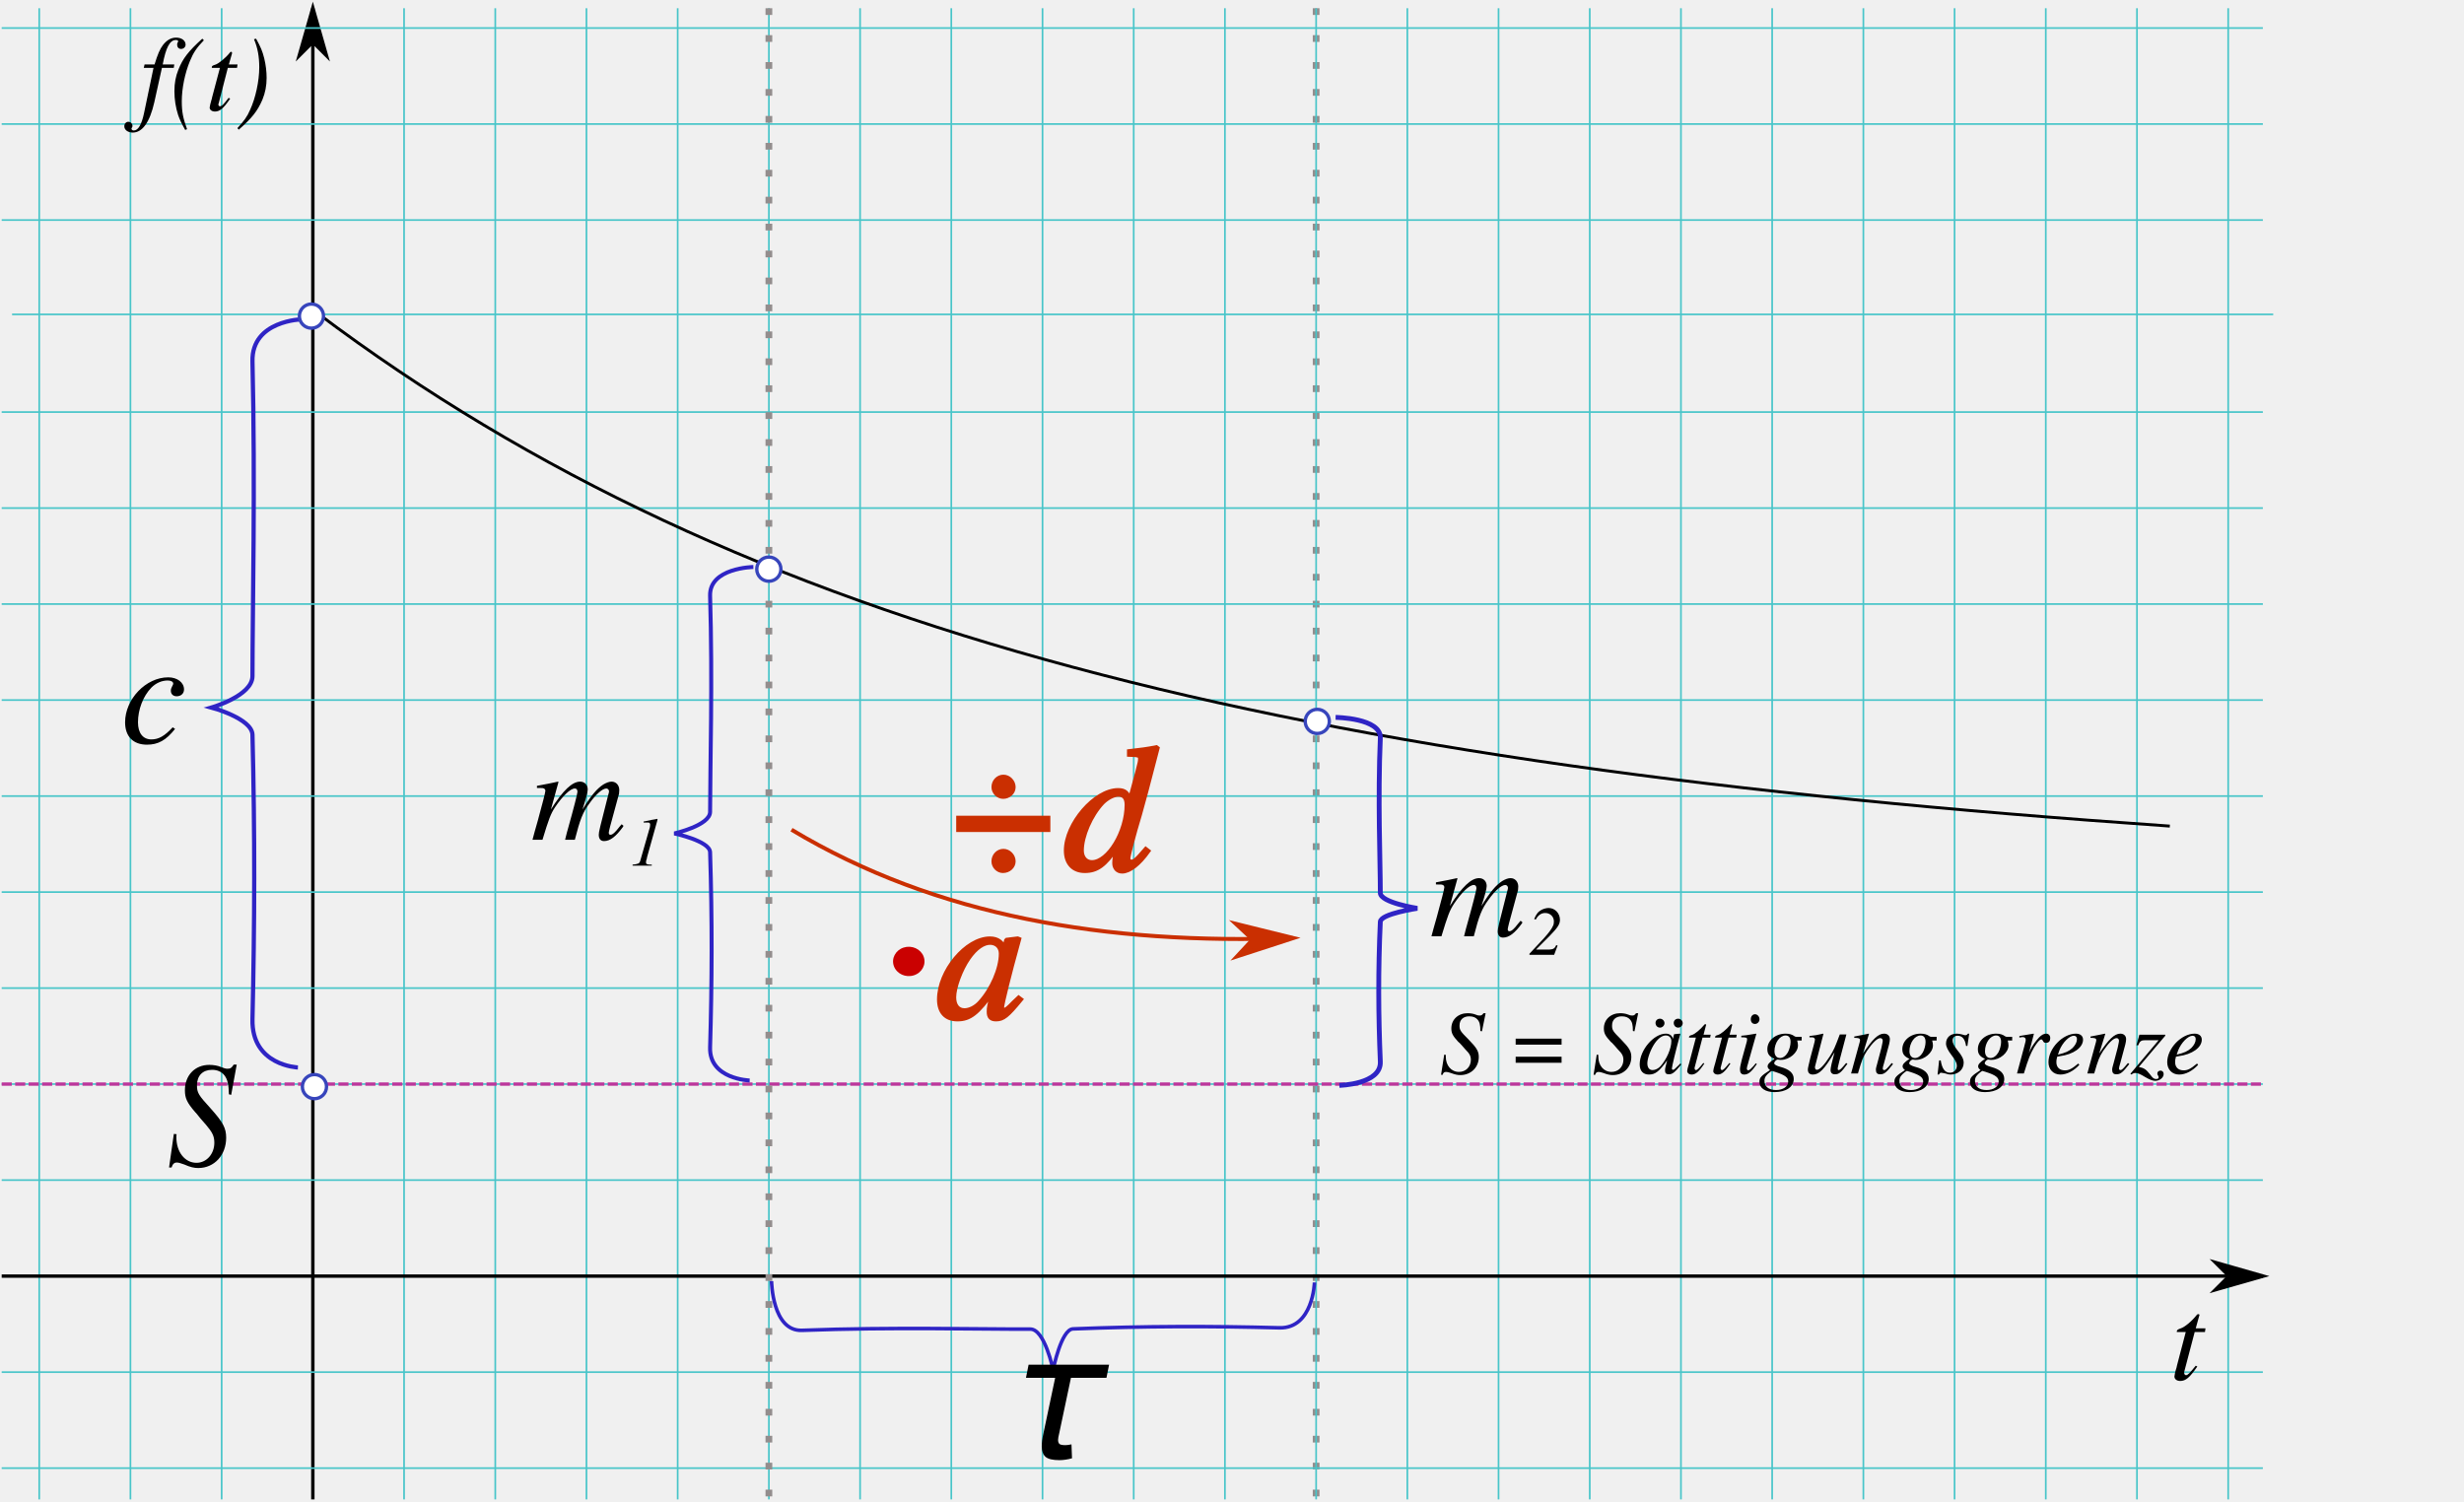
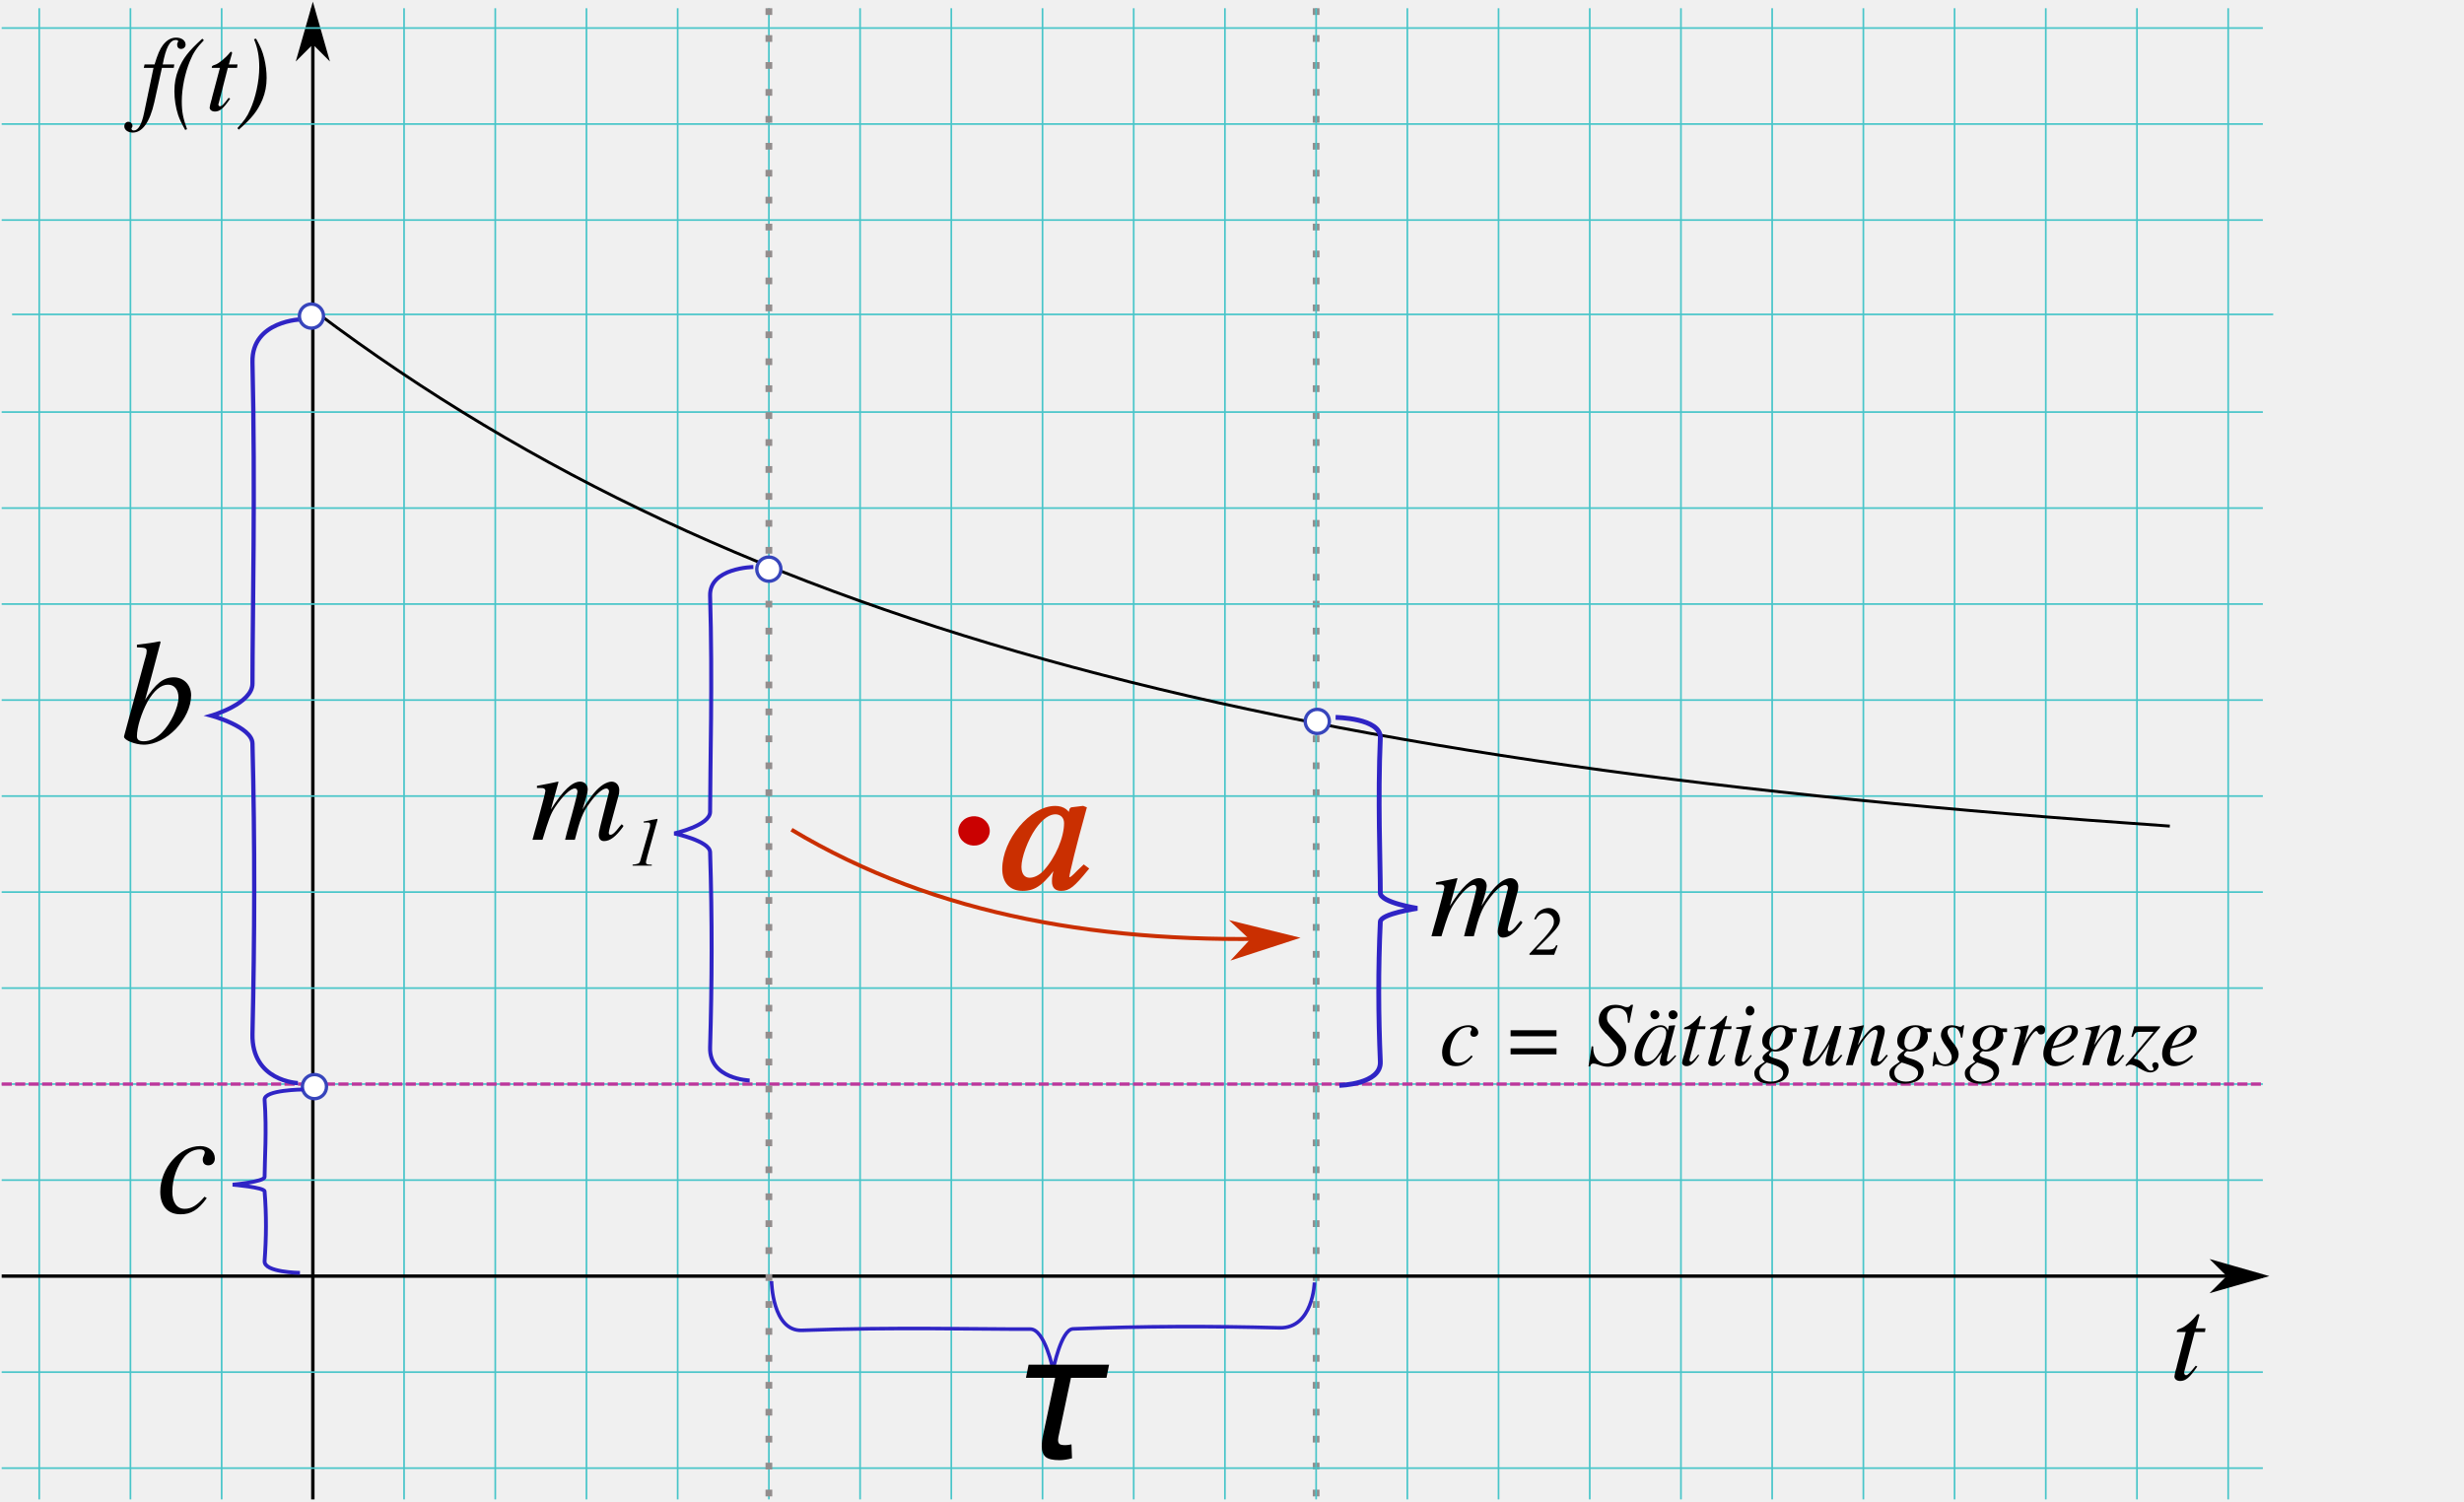
<svg xmlns="http://www.w3.org/2000/svg" width="146.361mm" height="89.167mm" viewBox="0 0 146.361 89.167" version="1.1" id="svg8">
  <defs id="defs2">
    <marker orient="auto" refY="0" refX="0" id="Arrow1Lstart" style="overflow:visible">
      <path id="path4824" d="M 0,0 5,-5 -12.5,0 5,5 Z" style="fill:#000000;fill-opacity:1;fill-rule:evenodd;stroke:#000000;stroke-width:1pt;stroke-opacity:1" transform="matrix(0.8,0,0,0.8,10,0)" />
    </marker>
    <marker style="overflow:visible" id="marker5132" refX="0" refY="0" orient="auto">
      <path transform="matrix(-0.8,0,0,-0.8,-10,0)" style="fill:#ca2f01;fill-opacity:1;fill-rule:evenodd;stroke:#ca2f01;stroke-width:1pt;stroke-opacity:1" d="M 0,0 5,-5 -12.5,0 5,5 Z" id="path5130" />
    </marker>
    <marker orient="auto" refY="0" refX="0" id="Arrow1Lend" style="overflow:visible">
      <path id="path4827" d="M 0,0 5,-5 -12.5,0 5,5 Z" style="fill:#000000;fill-opacity:1;fill-rule:evenodd;stroke:#000000;stroke-width:1pt;stroke-opacity:1" transform="matrix(-0.8,0,0,-0.8,-10,0)" />
    </marker>
    <marker orient="auto" refY="0" refX="0" id="Arrow1Lstart-3" style="overflow:visible">
      <path id="path4824-7" d="M 0,0 5,-5 -12.5,0 5,5 Z" style="fill:#938d8d;fill-opacity:1;fill-rule:evenodd;stroke:#938d8d;stroke-width:1pt;stroke-opacity:1" transform="matrix(0.8,0,0,0.8,10,0)" />
    </marker>
  </defs>
  <g id="layer1" transform="translate(-40.00298,-74.47591)">
    <path style="fill:none;stroke:#938d8d;stroke-width:0.4;stroke-linecap:butt;stroke-linejoin:miter;stroke-miterlimit:4;stroke-dasharray:0.4, 1.2;stroke-dashoffset:0;stroke-opacity:1" d="M 118.181,74.964 V 163.543" id="path815-7-4-5" />
    <path style="fill:none;stroke:#48c5c9;stroke-width:0.1;stroke-linecap:butt;stroke-linejoin:miter;stroke-miterlimit:4;stroke-dasharray:none;stroke-opacity:1" d="M 42.333,74.964 V 163.543" id="path815" />
    <path style="fill:none;stroke:#48c5c9;stroke-width:0.1;stroke-linecap:butt;stroke-linejoin:miter;stroke-miterlimit:4;stroke-dasharray:none;stroke-opacity:1" d="M 47.751,74.964 V 163.543" id="path815-3" />
    <path style="fill:none;stroke:#48c5c9;stroke-width:0.1;stroke-linecap:butt;stroke-linejoin:miter;stroke-miterlimit:4;stroke-dasharray:none;stroke-opacity:1" d="M 53.169,74.964 V 163.543" id="path815-6" />
    <path style="fill:none;stroke:#000000;stroke-width:0.2;stroke-linecap:butt;stroke-linejoin:miter;stroke-miterlimit:4;stroke-dasharray:none;stroke-opacity:1;marker-start:url(#Arrow1Lstart)" d="M 58.586,74.964 V 163.543" id="path815-7" />
    <path style="fill:none;stroke:#48c5c9;stroke-width:0.1;stroke-linecap:butt;stroke-linejoin:miter;stroke-miterlimit:4;stroke-dasharray:none;stroke-opacity:1" d="M 64.004,74.964 V 163.543" id="path815-5" />
    <path style="fill:none;stroke:#48c5c9;stroke-width:0.1;stroke-linecap:butt;stroke-linejoin:miter;stroke-miterlimit:4;stroke-dasharray:none;stroke-opacity:1" d="M 69.422,74.964 V 163.543" id="path815-35" />
    <path style="fill:none;stroke:#48c5c9;stroke-width:0.1;stroke-linecap:butt;stroke-linejoin:miter;stroke-miterlimit:4;stroke-dasharray:none;stroke-opacity:1" d="M 74.839,74.964 V 163.543" id="path815-62" />
    <path style="fill:none;stroke:#48c5c9;stroke-width:0.1;stroke-linecap:butt;stroke-linejoin:miter;stroke-miterlimit:4;stroke-dasharray:none;stroke-opacity:1" d="M 80.257,74.964 V 163.543" id="path815-9" />
    <path style="fill:none;stroke:#48c5c9;stroke-width:0.1;stroke-linecap:butt;stroke-linejoin:miter;stroke-miterlimit:4;stroke-dasharray:none;stroke-opacity:1" d="M 85.675,74.964 V 163.543" id="path815-1" />
    <path style="fill:none;stroke:#48c5c9;stroke-width:0.1;stroke-linecap:butt;stroke-linejoin:miter;stroke-miterlimit:4;stroke-dasharray:none;stroke-opacity:1" d="M 91.092,74.964 V 163.543" id="path815-2" />
    <path style="fill:none;stroke:#48c5c9;stroke-width:0.1;stroke-linecap:butt;stroke-linejoin:miter;stroke-miterlimit:4;stroke-dasharray:none;stroke-opacity:1" d="M 96.51,74.964 V 163.543" id="path815-70" />
    <path style="fill:none;stroke:#48c5c9;stroke-width:0.1;stroke-linecap:butt;stroke-linejoin:miter;stroke-miterlimit:4;stroke-dasharray:none;stroke-opacity:1" d="M 107.345,74.964 V 163.543" id="path815-93" />
    <path style="fill:none;stroke:#48c5c9;stroke-width:0.1;stroke-linecap:butt;stroke-linejoin:miter;stroke-miterlimit:4;stroke-dasharray:none;stroke-opacity:1" d="M 101.928,74.964 V 163.543" id="path815-60" />
    <path style="fill:none;stroke:#48c5c9;stroke-width:0.1;stroke-linecap:butt;stroke-linejoin:miter;stroke-miterlimit:4;stroke-dasharray:none;stroke-opacity:1" d="M 112.763,74.964 V 163.543" id="path815-626" />
    <path style="fill:none;stroke:#48c5c9;stroke-width:0.1;stroke-linecap:butt;stroke-linejoin:miter;stroke-miterlimit:4;stroke-dasharray:none;stroke-opacity:1" d="M 118.181,74.964 V 163.543" id="path815-18" />
    <path style="fill:none;stroke:#48c5c9;stroke-width:0.1;stroke-linecap:butt;stroke-linejoin:miter;stroke-miterlimit:4;stroke-dasharray:none;stroke-opacity:1" d="M 123.598,74.964 V 163.543" id="path815-79" />
    <path style="fill:none;stroke:#48c5c9;stroke-width:0.1;stroke-linecap:butt;stroke-linejoin:miter;stroke-miterlimit:4;stroke-dasharray:none;stroke-opacity:1" d="M 129.016,74.964 V 163.543" id="path815-20" />
    <path style="fill:none;stroke:#48c5c9;stroke-width:0.1;stroke-linecap:butt;stroke-linejoin:miter;stroke-miterlimit:4;stroke-dasharray:none;stroke-opacity:1" d="M 134.434,74.964 V 163.543" id="path815-23" />
    <path style="fill:none;stroke:#48c5c9;stroke-width:0.1;stroke-linecap:butt;stroke-linejoin:miter;stroke-miterlimit:4;stroke-dasharray:none;stroke-opacity:1" d="M 139.851,74.964 V 163.543" id="path815-75" />
    <path style="fill:none;stroke:#48c5c9;stroke-width:0.1;stroke-linecap:butt;stroke-linejoin:miter;stroke-miterlimit:4;stroke-dasharray:none;stroke-opacity:1" d="M 145.269,74.964 V 163.543" id="path815-92" />
    <path style="fill:none;stroke:#48c5c9;stroke-width:0.1;stroke-linecap:butt;stroke-linejoin:miter;stroke-miterlimit:4;stroke-dasharray:none;stroke-opacity:1" d="M 150.687,74.964 V 163.543" id="path815-28" />
    <path style="fill:none;stroke:#48c5c9;stroke-width:0.1;stroke-linecap:butt;stroke-linejoin:miter;stroke-miterlimit:4;stroke-dasharray:none;stroke-opacity:1" d="M 156.104,74.964 V 163.543" id="path815-97" />
    <path style="fill:none;stroke:#48c5c9;stroke-width:0.1;stroke-linecap:butt;stroke-linejoin:miter;stroke-miterlimit:4;stroke-dasharray:none;stroke-opacity:1" d="M 161.522,74.964 V 163.543" id="path815-36" />
    <path style="fill:none;stroke:#48c5c9;stroke-width:0.1;stroke-linecap:butt;stroke-linejoin:miter;stroke-miterlimit:4;stroke-dasharray:none;stroke-opacity:1" d="M 166.939,74.964 V 163.543" id="path815-12" />
    <path style="fill:none;stroke:#48c5c9;stroke-width:0.1;stroke-linecap:butt;stroke-linejoin:miter;stroke-miterlimit:4;stroke-dasharray:none;stroke-opacity:1" d="M 172.357,74.964 V 163.543" id="path815-931" />
    <path style="fill:none;stroke:#48c5c9;stroke-width:0.1;stroke-linecap:butt;stroke-linejoin:miter;stroke-miterlimit:4;stroke-dasharray:none;stroke-opacity:1" d="M 40.103,161.685 H 174.416" id="path4677" />
    <path style="fill:none;stroke:#48c5c9;stroke-width:0.1;stroke-linecap:butt;stroke-linejoin:miter;stroke-miterlimit:4;stroke-dasharray:none;stroke-opacity:1" d="M 40.103,81.844 H 174.416" id="path4677-9" />
    <path style="fill:none;stroke:#48c5c9;stroke-width:0.1;stroke-linecap:butt;stroke-linejoin:miter;stroke-miterlimit:4;stroke-dasharray:none;stroke-opacity:1" d="M 40.103,87.547 H 174.416" id="path4677-4" />
    <path style="fill:none;stroke:#48c5c9;stroke-width:0.1;stroke-linecap:butt;stroke-linejoin:miter;stroke-miterlimit:4;stroke-dasharray:none;stroke-opacity:1" d="m 40.103,138.873 c 44.771,0 89.542,0 134.313,0" id="path4677-7" />
    <path style="fill:none;stroke:#48c5c9;stroke-width:0.1;stroke-linecap:butt;stroke-linejoin:miter;stroke-miterlimit:4;stroke-dasharray:none;stroke-opacity:1" d="M 40.103,98.953 H 174.416" id="path4677-8" />
    <path style="fill:none;stroke:#48c5c9;stroke-width:0.1;stroke-linecap:butt;stroke-linejoin:miter;stroke-miterlimit:4;stroke-dasharray:none;stroke-opacity:1" d="M 40.103,104.656 H 174.416" id="path4677-45" />
    <path style="fill:none;stroke:#48c5c9;stroke-width:0.1;stroke-linecap:butt;stroke-linejoin:miter;stroke-miterlimit:4;stroke-dasharray:none;stroke-opacity:1" d="M 40.103,110.358 H 174.416" id="path4677-0" />
    <path style="fill:none;stroke:#48c5c9;stroke-width:0.1;stroke-linecap:butt;stroke-linejoin:miter;stroke-miterlimit:4;stroke-dasharray:none;stroke-opacity:1" d="M 40.103,116.061 H 174.416" id="path4677-3" />
    <path style="fill:none;stroke:#48c5c9;stroke-width:0.1;stroke-linecap:butt;stroke-linejoin:miter;stroke-miterlimit:4;stroke-dasharray:none;stroke-opacity:1" d="M 40.103,121.764 H 174.416" id="path4677-6" />
    <path style="fill:none;stroke:#48c5c9;stroke-width:0.1;stroke-linecap:butt;stroke-linejoin:miter;stroke-miterlimit:4;stroke-dasharray:none;stroke-opacity:1" d="M 40.103,127.467 H 174.416" id="path4677-1" />
    <path style="fill:none;stroke:#48c5c9;stroke-width:0.1;stroke-linecap:butt;stroke-linejoin:miter;stroke-miterlimit:4;stroke-dasharray:none;stroke-opacity:1" d="M 40.103,133.17 H 174.416" id="path4677-06" />
    <path style="fill:none;stroke:#48c5c9;stroke-width:0.1;stroke-linecap:butt;stroke-linejoin:miter;stroke-miterlimit:4;stroke-dasharray:none;stroke-opacity:1" d="M 40.72,93.151 H 175.032" id="path4677-32" />
    <path style="fill:none;stroke:#48c5c9;stroke-width:0.1;stroke-linecap:butt;stroke-linejoin:miter;stroke-miterlimit:4;stroke-dasharray:none;stroke-opacity:1" d="M 40.103,144.576 H 174.416" id="path4677-061" />
    <path style="fill:none;stroke:#000000;stroke-width:0.2;stroke-linecap:butt;stroke-linejoin:miter;stroke-miterlimit:4;stroke-dasharray:none;stroke-opacity:1;marker-end:url(#Arrow1Lend)" d="M 40.103,150.279 H 174.416" id="path4677-5" />
    <path style="fill:none;stroke:#48c5c9;stroke-width:0.1;stroke-linecap:butt;stroke-linejoin:miter;stroke-miterlimit:4;stroke-dasharray:none;stroke-opacity:1" d="M 40.103,155.982 H 174.416" id="path4677-54" />
    <path style="fill:none;stroke:#48c5c9;stroke-width:0.1;stroke-linecap:butt;stroke-linejoin:miter;stroke-miterlimit:4;stroke-dasharray:none;stroke-opacity:1" d="M 40.103,76.141 H 174.416" id="path4677-76" />
    <path style="fill:none;stroke:#bc379b;stroke-width:0.2;stroke-linecap:butt;stroke-linejoin:miter;stroke-miterlimit:4;stroke-dasharray:0.6, 0.2;stroke-dashoffset:0;stroke-opacity:1" d="m 40.103,138.873 c 44.771,0 89.542,0 134.313,0" id="path4677-7-5" />
    <text xml:space="preserve" style="font-style:normal;font-variant:normal;font-weight:normal;font-stretch:normal;font-size:6.381px;line-height:1.25;font-family:Grey;-inkscape-font-specification:Grey;letter-spacing:0px;word-spacing:0px;fill:#000000;fill-opacity:1;stroke:none;stroke-width:0.16" x="48.323" y="81.04" id="text5204">
      <tspan id="tspan5202" x="48.323" y="81.04" style="stroke-width:0.16;-inkscape-font-specification:'times Italic';font-family:times;font-weight:normal;font-style:italic;font-stretch:normal;font-variant:normal">f(t)</tspan>
    </text>
    <text xml:space="preserve" style="font-style:normal;font-variant:normal;font-weight:normal;font-stretch:normal;font-size:7.121px;line-height:1.25;font-family:Grey;-inkscape-font-specification:Grey;letter-spacing:0px;word-spacing:0px;fill:#000000;fill-opacity:1;stroke:none;stroke-width:0.178" x="168.899" y="156.431" id="text5208">
      <tspan id="tspan5206" x="168.899" y="156.431" style="stroke-width:0.178;-inkscape-font-specification:'times Italic';font-family:times;font-weight:normal;font-style:italic;font-stretch:normal;font-variant:normal">t</tspan>
    </text>
    <path style="fill:none;stroke:#000000;stroke-width:0.174px;stroke-linecap:butt;stroke-linejoin:miter;stroke-opacity:1" d="M 58.84,93.063 C 84.269,112.177 116.489,119.92 168.89,123.548" id="path5242" />
    <circle style="opacity:1;fill:#ffffff;fill-opacity:1;stroke:#3745bc;stroke-width:0.2;stroke-linecap:square;stroke-linejoin:round;stroke-miterlimit:4;stroke-dasharray:none;stroke-dashoffset:0;stroke-opacity:1" id="path5210-6" cx="58.681" cy="139.023" r="0.717" />
    <circle style="opacity:1;fill:#ffffff;fill-opacity:1;stroke:#3745bc;stroke-width:0.2;stroke-linecap:square;stroke-linejoin:round;stroke-miterlimit:4;stroke-dasharray:none;stroke-dashoffset:0;stroke-opacity:1" id="path5210-9" cx="118.249" cy="117.329" r="0.717" />
    <path style="fill:none;stroke:#938d8d;stroke-width:0.4;stroke-linecap:butt;stroke-linejoin:miter;stroke-miterlimit:4;stroke-dasharray:0.4, 1.2;stroke-dashoffset:0;stroke-opacity:1" d="M 85.675,74.964 V 163.543" id="path815-7-4" />
    <circle style="opacity:1;fill:#ffffff;fill-opacity:1;stroke:#3745bc;stroke-width:0.2;stroke-linecap:square;stroke-linejoin:round;stroke-miterlimit:4;stroke-dasharray:none;stroke-dashoffset:0;stroke-opacity:1" id="path5210" cx="85.672" cy="108.284" r="0.717" />
-     <text xml:space="preserve" style="font-style:italic;font-variant:normal;font-weight:normal;font-stretch:normal;font-size:5.393px;line-height:1.25;font-family:times;-inkscape-font-specification:'times Italic';letter-spacing:0px;word-spacing:0px;fill:#000000;fill-opacity:1;stroke:none;stroke-width:0.135" x="125.104" y="138.688" id="text5830-2" transform="scale(1.003209,0.9968014)">
-       <tspan id="tspan5828-5" x="125.104" y="138.688" style="font-style:italic;font-variant:normal;font-weight:normal;font-stretch:normal;font-family:times;-inkscape-font-specification:'times Italic';stroke-width:0.135">S = Sättigungsgrenze</tspan>
+     <text xml:space="preserve" style="font-style:italic;font-variant:normal;font-weight:normal;font-stretch:normal;font-size:5.393px;line-height:1.25;font-family:times;-inkscape-font-specification:'times Italic';letter-spacing:0px;word-spacing:0px;fill:#000000;fill-opacity:1;stroke:none;stroke-width:0.135" x="125.104" y="138.188" id="text5830-2" transform="scale(1.003209,0.9968014)">
+       <tspan id="tspan5828-5" x="125.104" y="138.188" style="font-style:italic;font-variant:normal;font-weight:normal;font-stretch:normal;font-family:times;-inkscape-font-specification:'times Italic';stroke-width:0.135">c = Sättigungsgrenze</tspan>
    </text>
-     <text xml:space="preserve" style="font-style:normal;font-variant:normal;font-weight:normal;font-stretch:normal;font-size:8.556px;line-height:1.25;font-family:Grey;-inkscape-font-specification:Grey;letter-spacing:0px;word-spacing:0px;fill:#000000;fill-opacity:1;stroke:none;stroke-width:0.214" x="52.197" y="137.406" id="text5830-4" transform="scale(0.95623,1.045773)">
-       <tspan id="tspan5828-7" x="52.197" y="137.406" style="stroke-width:0.214;-inkscape-font-specification:'times Italic';font-family:times;font-weight:normal;font-style:italic;font-stretch:normal;font-variant:normal">S</tspan>
+     <text xml:space="preserve" style="font-style:normal;font-variant:normal;font-weight:normal;font-stretch:normal;font-size:8.556px;line-height:1.25;font-family:Grey;-inkscape-font-specification:Grey;letter-spacing:0px;word-spacing:0px;fill:#000000;fill-opacity:1;stroke:none;stroke-width:0.214" x="51.539" y="140.097" id="text5830-4" transform="scale(0.95623,1.045773)">
+       <tspan id="tspan5828-7" x="51.539" y="140.097" style="font-style:italic;font-variant:normal;font-weight:normal;font-stretch:normal;font-family:times;-inkscape-font-specification:'times Italic';stroke-width:0.214">c</tspan>
    </text>
-     <path style="fill:none;stroke:#2f24c5;stroke-width:0.251;stroke-linecap:butt;stroke-linejoin:miter;stroke-miterlimit:4;stroke-dasharray:none;stroke-dashoffset:0;stroke-opacity:1" d="m 57.699,137.885 c 0,0 -2.762,-0.104 -2.699,-2.863 0.129,-5.608 0.147,-11.051 0,-16.899 -0.024,-0.971 -2.437,-1.618 -2.437,-1.618 0,0 2.436,-0.693 2.437,-1.867 0.003,-4.016 0.174,-11.272 0,-18.7 -0.057,-2.434 2.949,-2.496 2.949,-2.496 v 0 0" id="path5858" />
+     <path style="fill:none;stroke:#2f24c5;stroke-width:0.254;stroke-linecap:butt;stroke-linejoin:miter;stroke-miterlimit:4;stroke-dasharray:none;stroke-dashoffset:0;stroke-opacity:1" d="m 57.699,138.815 c 0,0 -2.762,-0.106 -2.699,-2.923 0.129,-5.725 0.147,-11.282 0,-17.253 -0.024,-0.991 -2.437,-1.652 -2.437,-1.652 0,0 2.436,-0.707 2.437,-1.907 0.003,-4.1 0.174,-11.508 0,-19.091 -0.057,-2.485 2.949,-2.548 2.949,-2.548 v 0 0" id="path5858" />
    <path style="fill:none;stroke:#2f24c5;stroke-width:0.238;stroke-linecap:butt;stroke-linejoin:miter;stroke-miterlimit:4;stroke-dasharray:none;stroke-dashoffset:0;stroke-opacity:1" d="m 84.534,138.659 c 0,0 -2.408,-0.071 -2.352,-1.965 0.113,-3.849 0.129,-7.584 0,-11.598 -0.021,-0.666 -2.124,-1.111 -2.124,-1.111 0,0 2.124,-0.476 2.124,-1.282 0.002,-2.756 0.152,-7.736 0,-12.834 -0.05,-1.671 2.571,-1.713 2.571,-1.713 v 0 0" id="path5858-4" />
    <path style="fill:none;stroke:#2f24c5;stroke-width:0.287;stroke-linecap:butt;stroke-linejoin:miter;stroke-miterlimit:4;stroke-dasharray:none;stroke-dashoffset:0;stroke-opacity:1" d="m 119.562,138.949 c 0,0 2.489,-0.051 2.432,-1.408 -0.117,-2.758 -0.133,-5.435 0,-8.312 0.022,-0.477 2.196,-0.796 2.196,-0.796 0,0 -2.195,-0.341 -2.196,-0.918 -0.002,-1.975 -0.157,-5.544 0,-9.197 0.051,-1.197 -2.657,-1.228 -2.657,-1.228 v 0 0" id="path5858-43" />
    <text xml:space="preserve" style="font-style:normal;font-variant:normal;font-weight:normal;font-stretch:normal;font-size:8.851px;line-height:1.25;font-family:Grey;-inkscape-font-specification:Grey;letter-spacing:0px;word-spacing:0px;fill:#000000;fill-opacity:1;stroke:none;stroke-width:0.221" x="47.168" y="118.618" id="text929">
-       <tspan id="tspan927" x="47.168" y="118.618" style="stroke-width:0.221;-inkscape-font-specification:'times Italic';font-family:times;font-weight:normal;font-style:italic;font-stretch:normal;font-variant:normal">c</tspan>
+       <tspan id="tspan927" x="47.168" y="118.618" style="font-style:italic;font-variant:normal;font-weight:normal;font-stretch:normal;font-family:times;-inkscape-font-specification:'times Italic';stroke-width:0.221">b</tspan>
    </text>
    <g id="g1219" transform="translate(3.964356,-0.6166777)">
      <text id="text933" y="124.976" x="67.573" style="font-style:normal;font-variant:normal;font-weight:normal;font-stretch:normal;font-size:7.805px;line-height:1.25;font-family:Grey;-inkscape-font-specification:Grey;letter-spacing:0px;word-spacing:0px;fill:#000000;fill-opacity:1;stroke:none;stroke-width:0.195" xml:space="preserve">
        <tspan style="font-style:italic;font-variant:normal;font-weight:normal;font-stretch:normal;font-family:times;-inkscape-font-specification:'times Italic';stroke-width:0.195" y="124.976" x="67.573" id="tspan931">m</tspan>
      </text>
      <text id="text937" y="126.515" x="73.412" style="font-style:normal;font-variant:normal;font-weight:normal;font-stretch:normal;font-size:4.111px;line-height:1.25;font-family:Grey;-inkscape-font-specification:Grey;letter-spacing:0px;word-spacing:0px;fill:#000000;fill-opacity:1;stroke:none;stroke-width:0.103" xml:space="preserve">
        <tspan style="font-style:italic;font-variant:normal;font-weight:normal;font-stretch:normal;font-family:times;-inkscape-font-specification:'times Italic';stroke-width:0.103" y="126.515" x="73.412" id="tspan935">1</tspan>
      </text>
    </g>
    <g id="g1225" transform="translate(0.6166777,-0.7047745)">
      <text id="text941" y="130.795" x="124.322" style="font-style:normal;font-variant:normal;font-weight:normal;font-stretch:normal;font-size:7.805px;line-height:1.25;font-family:Grey;-inkscape-font-specification:Grey;letter-spacing:0px;word-spacing:0px;fill:#000000;fill-opacity:1;stroke:none;stroke-width:0.195" xml:space="preserve">
        <tspan style="font-style:italic;font-variant:normal;font-weight:normal;font-stretch:normal;font-family:times;-inkscape-font-specification:'times Italic';stroke-width:0.195" y="130.795" x="124.322" id="tspan939">m</tspan>
      </text>
      <text id="text945" y="131.896" x="130.187" style="font-style:normal;font-variant:normal;font-weight:normal;font-stretch:normal;font-size:4.111px;line-height:1.25;font-family:Grey;-inkscape-font-specification:Grey;letter-spacing:0px;word-spacing:0px;fill:#000000;fill-opacity:1;stroke:none;stroke-width:0.103" xml:space="preserve">
        <tspan style="font-style:italic;font-variant:normal;font-weight:normal;font-stretch:normal;font-family:times;-inkscape-font-specification:'times Italic';stroke-width:0.103" y="131.896" x="130.187" id="tspan943">2</tspan>
      </text>
    </g>
-     <text xml:space="preserve" style="font-style:normal;font-variant:normal;font-weight:normal;font-stretch:normal;font-size:10.583px;line-height:1.25;font-family:Grey;-inkscape-font-specification:Grey;letter-spacing:0px;word-spacing:0px;fill:#ca2f01;fill-opacity:1;stroke:#ca2f01;stroke-width:0.265;stroke-miterlimit:4;stroke-dasharray:none;stroke-opacity:1" x="96.026" y="126.092" id="text971">
-       <tspan id="tspan969" x="96.026" y="126.092" style="font-style:italic;font-variant:normal;font-weight:normal;font-stretch:normal;font-family:times;-inkscape-font-specification:'times Italic';fill:#ca2f01;fill-opacity:1;stroke:#ca2f01;stroke-width:0.265;stroke-miterlimit:4;stroke-dasharray:none;stroke-opacity:1">÷d</tspan>
-     </text>
    <path style="fill:none;fill-opacity:1;stroke:#ca2f01;stroke-width:0.237;stroke-linecap:butt;stroke-linejoin:miter;stroke-miterlimit:4;stroke-dasharray:none;stroke-opacity:1;marker-end:url(#marker5132)" d="m 87.018,123.761 c 8.588,5.161 18.723,6.836 29.777,6.438" id="path973" />
    <path style="fill:none;stroke:#2f24c5;stroke-width:0.213;stroke-linecap:butt;stroke-linejoin:miter;stroke-miterlimit:4;stroke-dasharray:none;stroke-dashoffset:0;stroke-opacity:1" d="m 118.083,150.655 c 0,0 -0.081,2.748 -2.083,2.695 -4.069,-0.107 -8.019,-0.104 -12.263,0.065 -0.704,0.028 -1.179,2.43 -1.179,2.43 0,0 -0.498,-2.42 -1.351,-2.417 -2.914,0.013 -8.179,-0.13 -13.57,0.072 -1.766,0.066 -1.806,-2.924 -1.806,-2.924 v 0 0" id="path5858-3" />
    <text xml:space="preserve" style="font-style:normal;font-variant:normal;font-weight:normal;font-stretch:normal;font-size:10.583px;line-height:1.25;font-family:Grey;-inkscape-font-specification:Grey;letter-spacing:0px;word-spacing:0px;fill:#000000;fill-opacity:1;stroke:none;stroke-width:0.265" x="100.727" y="161.086" id="text1004">
      <tspan id="tspan1002" x="100.727" y="161.086" style="stroke-width:0.265">𝜏</tspan>
    </text>
    <circle style="opacity:1;fill:#ffffff;fill-opacity:1;stroke:#3745bc;stroke-width:0.2;stroke-linecap:square;stroke-linejoin:round;stroke-miterlimit:4;stroke-dasharray:none;stroke-dashoffset:0;stroke-opacity:1" id="path5210-3" cx="58.503" cy="93.253" r="0.717" />
-     <g id="g2864">
+     <g id="g2864" transform="translate(3.87626,-7.752519)">
      <text id="text971-7" y="134.908" x="95.607" style="font-style:normal;font-variant:normal;font-weight:normal;font-stretch:normal;font-size:10.583px;line-height:1.25;font-family:Grey;-inkscape-font-specification:Grey;letter-spacing:0px;word-spacing:0px;fill:#ca2f01;fill-opacity:1;stroke:#ca2f01;stroke-width:0.265;stroke-miterlimit:4;stroke-dasharray:none;stroke-opacity:1" xml:space="preserve">
        <tspan style="font-style:italic;font-variant:normal;font-weight:normal;font-stretch:normal;font-family:times;-inkscape-font-specification:'times Italic';fill:#ca2f01;fill-opacity:1;stroke:#ca2f01;stroke-width:0.265;stroke-miterlimit:4;stroke-dasharray:none;stroke-opacity:1" y="134.908" x="95.607" id="tspan969-5">a</tspan>
      </text>
      <path d="m 94.868,131.303 a 0.934,0.872 0 0 1 -0.58,1.108 0.934,0.872 0 0 1 -1.187,-0.541 0.934,0.872 0 0 1 0.58,-1.108 0.934,0.872 0 0 1 1.188,0.541" id="path1657" style="opacity:1;fill:#ca0101;fill-opacity:1;stroke:none;stroke-width:0.2;stroke-linecap:square;stroke-linejoin:round;stroke-miterlimit:4;stroke-dasharray:none;stroke-dashoffset:0;stroke-opacity:1" />
    </g>
+     <path style="fill:none;stroke:#2f24c5;stroke-width:0.228;stroke-linecap:butt;stroke-linejoin:miter;stroke-miterlimit:4;stroke-dasharray:none;stroke-dashoffset:0;stroke-opacity:1" d="m 57.82,150.087 c 0,0 -2.15,-0.025 -2.1,-0.702 0.101,-1.374 0.115,-2.708 0,-4.141 -0.019,-0.238 -1.897,-0.397 -1.897,-0.397 0,0 1.896,-0.17 1.897,-0.458 0.002,-0.984 0.135,-2.762 0,-4.583 -0.044,-0.597 2.295,-0.612 2.295,-0.612 v 0 0" id="path5858-36" />
  </g>
</svg>
